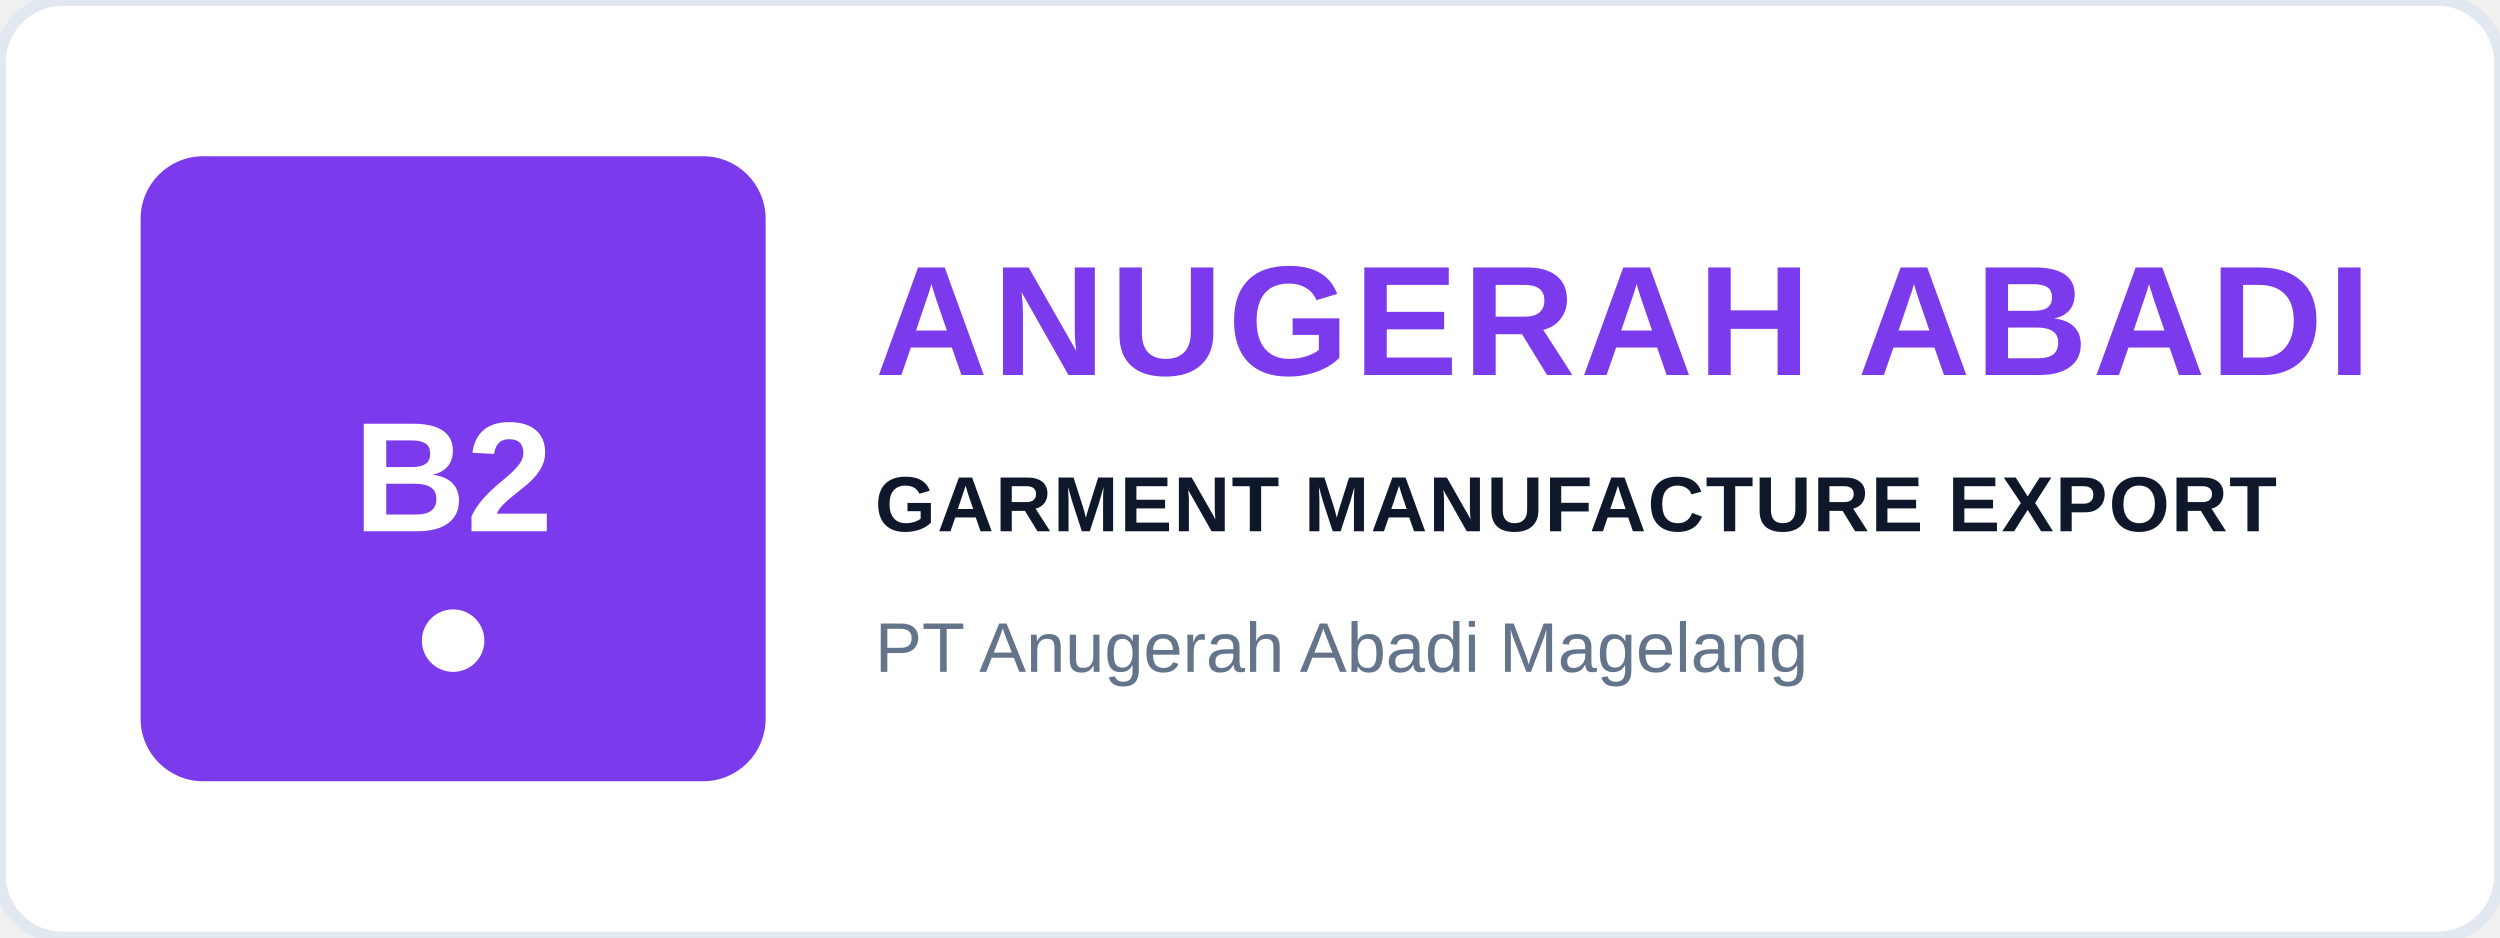
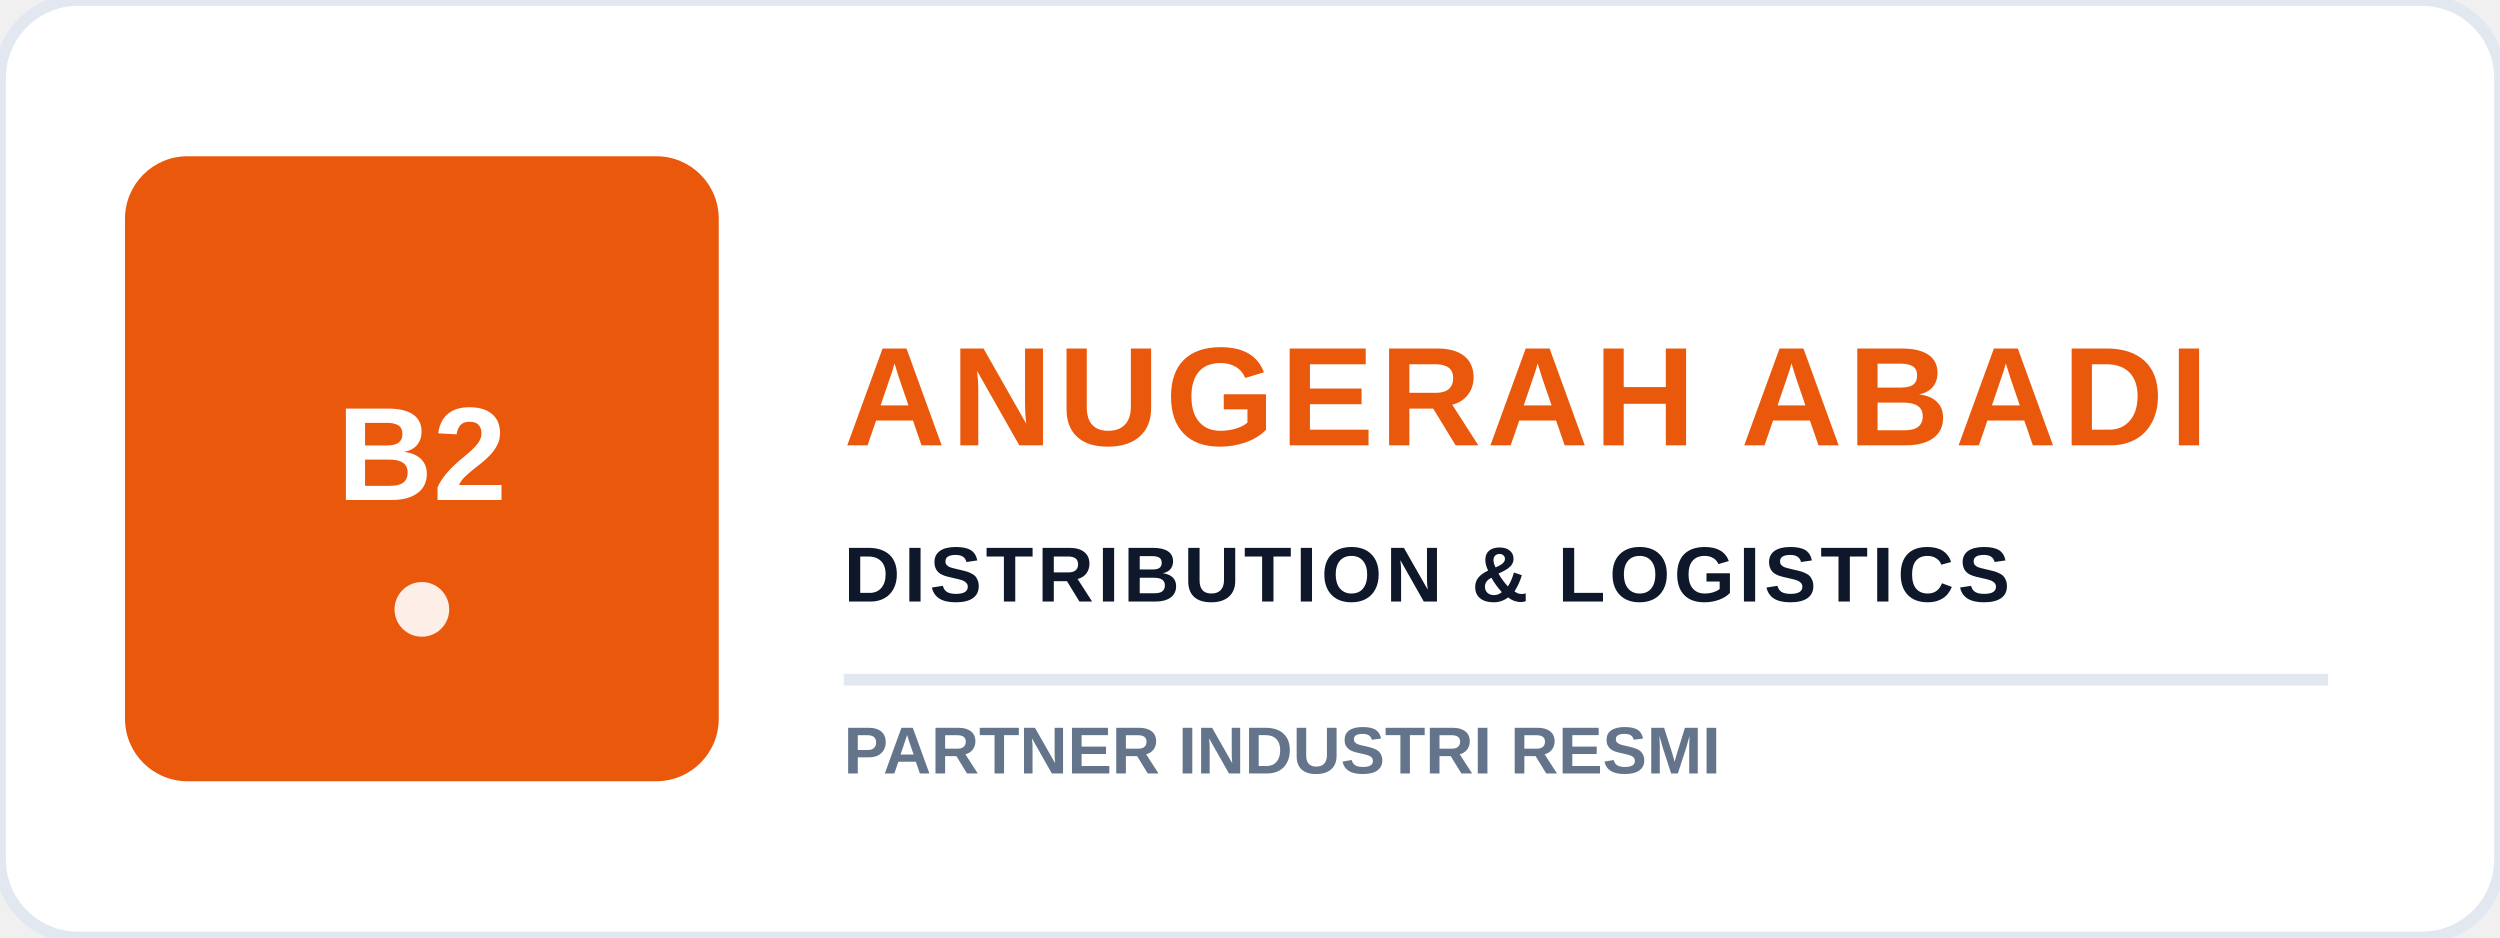
<svg xmlns="http://www.w3.org/2000/svg" viewBox="0 0 320 120" width="320" height="120">
-   <rect width="320" height="120" rx="8" fill="#FFFFFF" stroke="#E2E8F0" stroke-width="1.5" />
-   <g transform="translate(18, 20)">
-     <rect x="0" y="0" width="80" height="80" rx="8" fill="#7C3AED" />
-     <text x="40" y="48" font-family="'Plus Jakarta Sans', Arial, sans-serif" font-size="20" font-weight="900" fill="#FFFFFF" text-anchor="middle">B2</text>
-     <circle cx="40" cy="62" r="4" fill="#FFFFFF" />
+   <rect width="320" height="120" rx="10" fill="#FFFFFF" stroke="#E2E8F0" stroke-width="1.5" />
+   <g transform="translate(16, 20)">
+     <rect x="0" y="0" width="76" height="80" rx="8" fill="#EA580C" />
+     <text x="38" y="44" font-family="'Plus Jakarta Sans', Arial, sans-serif" font-size="17" font-weight="900" fill="#FFFFFF" text-anchor="middle">B2</text>
+     <circle cx="38" cy="58" r="3.5" fill="#FFFFFF" opacity="0.9" />
  </g>
-   <text x="112" y="48" font-family="'Plus Jakarta Sans', Arial, sans-serif" font-size="20" font-weight="900" fill="#7C3AED" letter-spacing="0.03em">ANUGERAH ABADI</text>
-   <text x="112" y="68" font-family="'Plus Jakarta Sans', Arial, sans-serif" font-size="10" font-weight="700" fill="#0F172A" letter-spacing="0.02em">GARMENT MANUFACTURE EXPORT</text>
-   <text x="112" y="86" font-family="'Plus Jakarta Sans', Arial, sans-serif" font-size="9" font-weight="500" fill="#64748B">PT Anugerah Abadi Magelang</text>
+   <g transform="translate(108, 25)">
+     <text x="0" y="32" font-family="'Plus Jakarta Sans', Arial, sans-serif" font-size="18" font-weight="900" fill="#EA580C" letter-spacing="0.04em">ANUGERAH ABADI</text>
+     <text x="0" y="52" font-family="'Plus Jakarta Sans', Arial, sans-serif" font-size="10" font-weight="700" fill="#0F172A" letter-spacing="0.05em">DISTRIBUTION &amp; LOGISTICS</text>
+     <line x1="0" y1="62" x2="190" y2="62" stroke="#E2E8F0" stroke-width="1.5" />
+     <text x="0" y="74" font-family="'Plus Jakarta Sans', Arial, sans-serif" font-size="8.5" font-weight="600" fill="#64748B">PARTNER INDUSTRI RESMI</text>
+   </g>
</svg>
